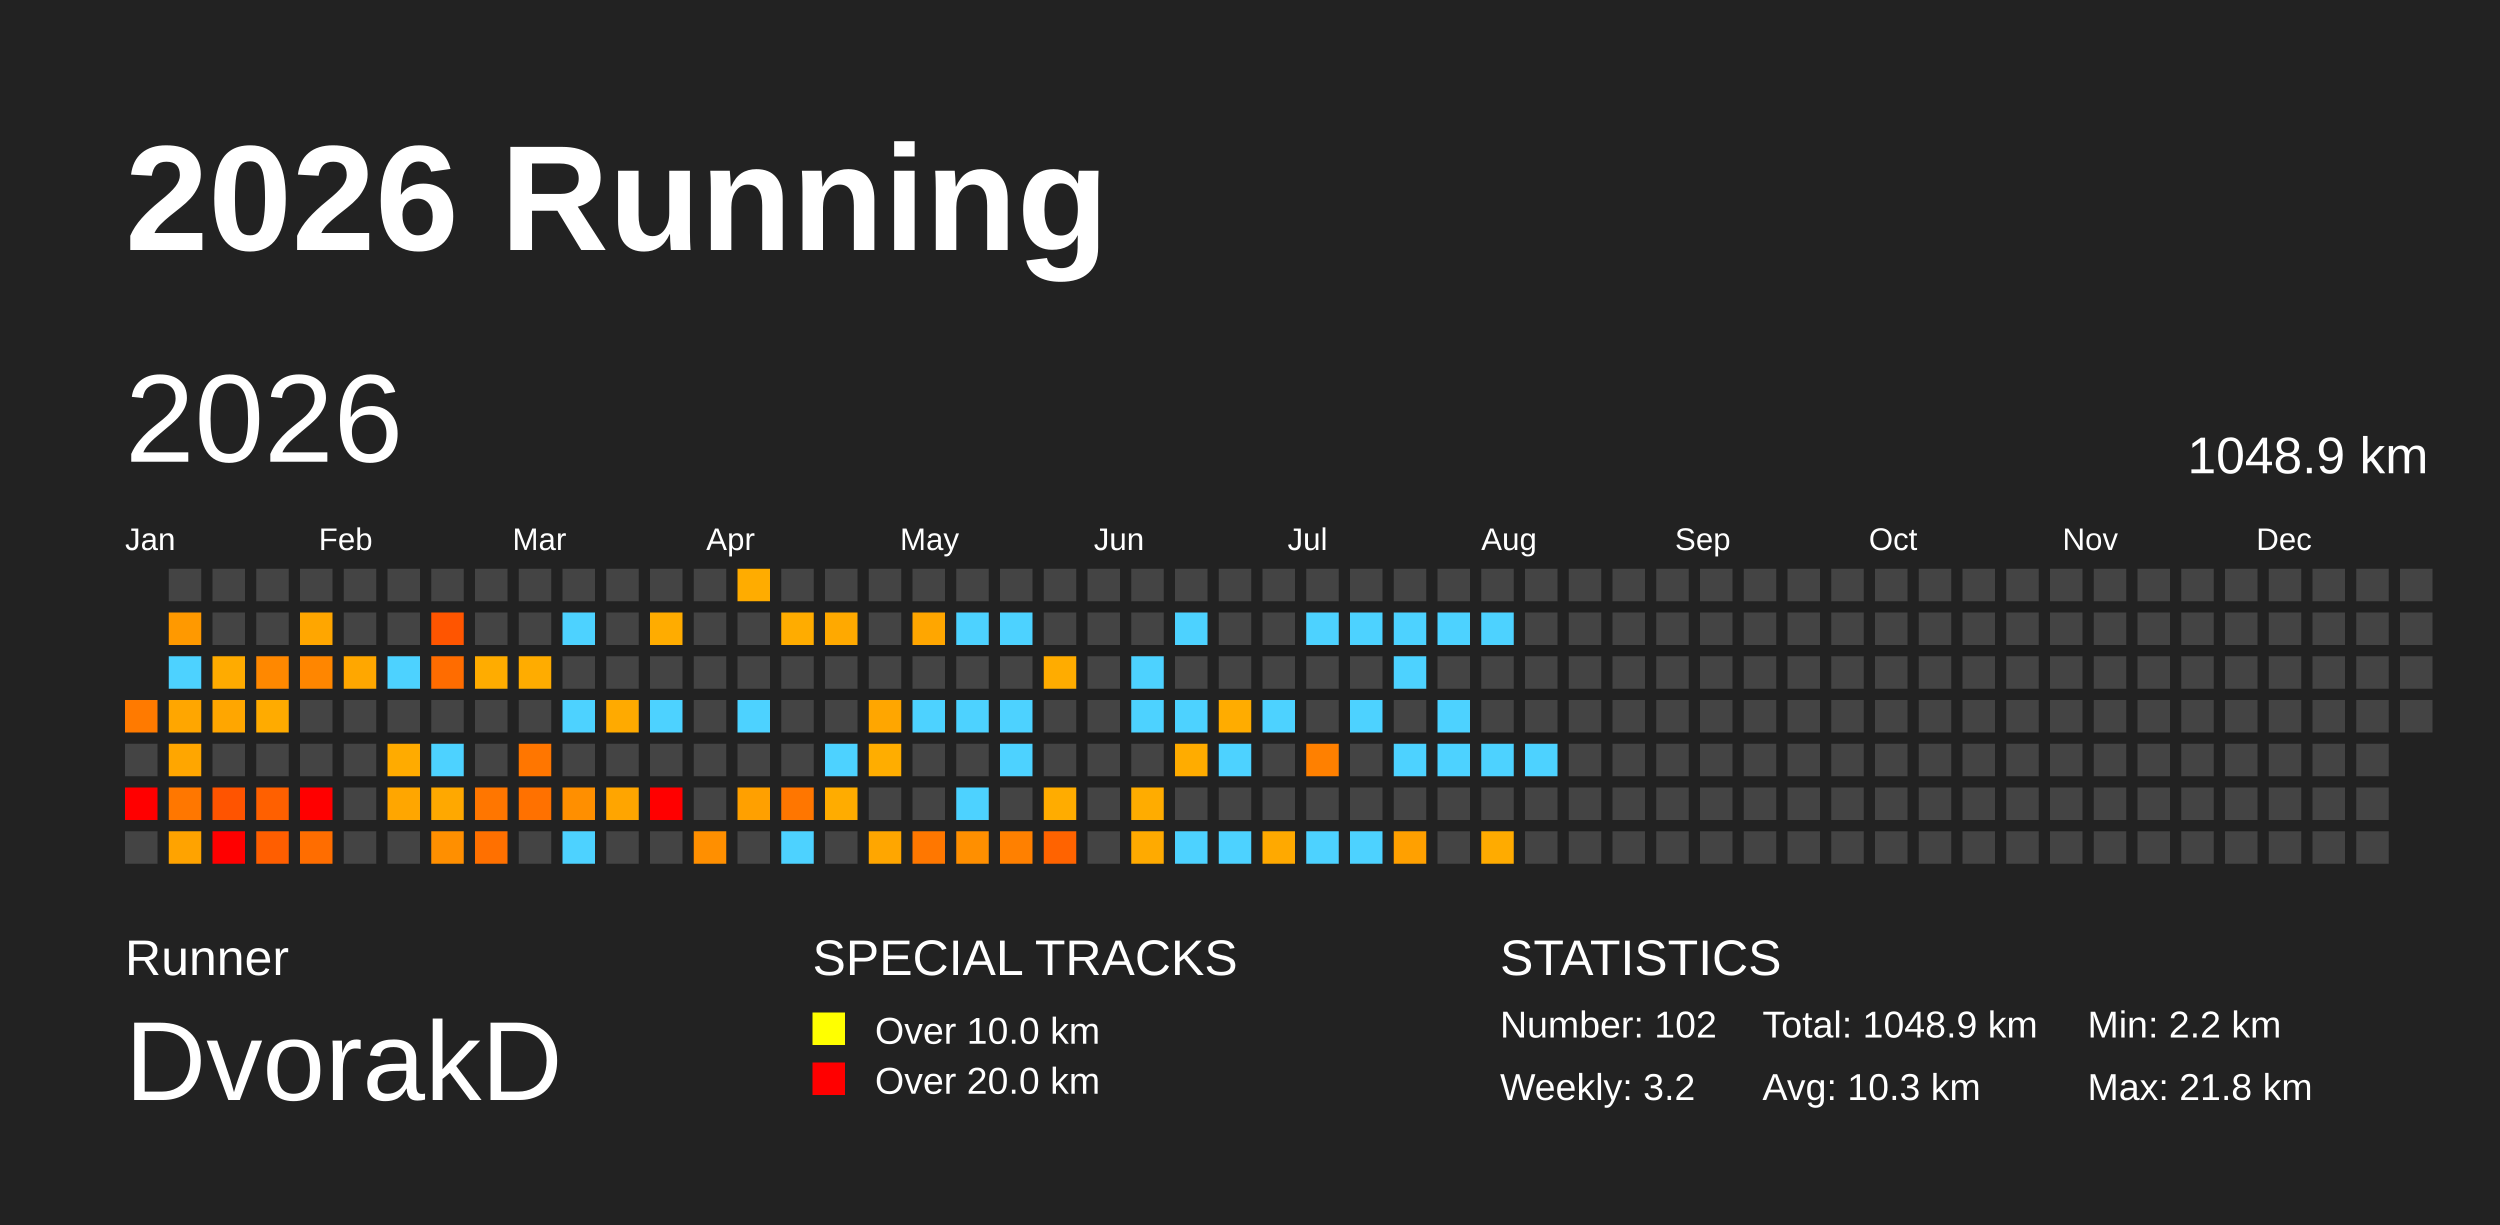
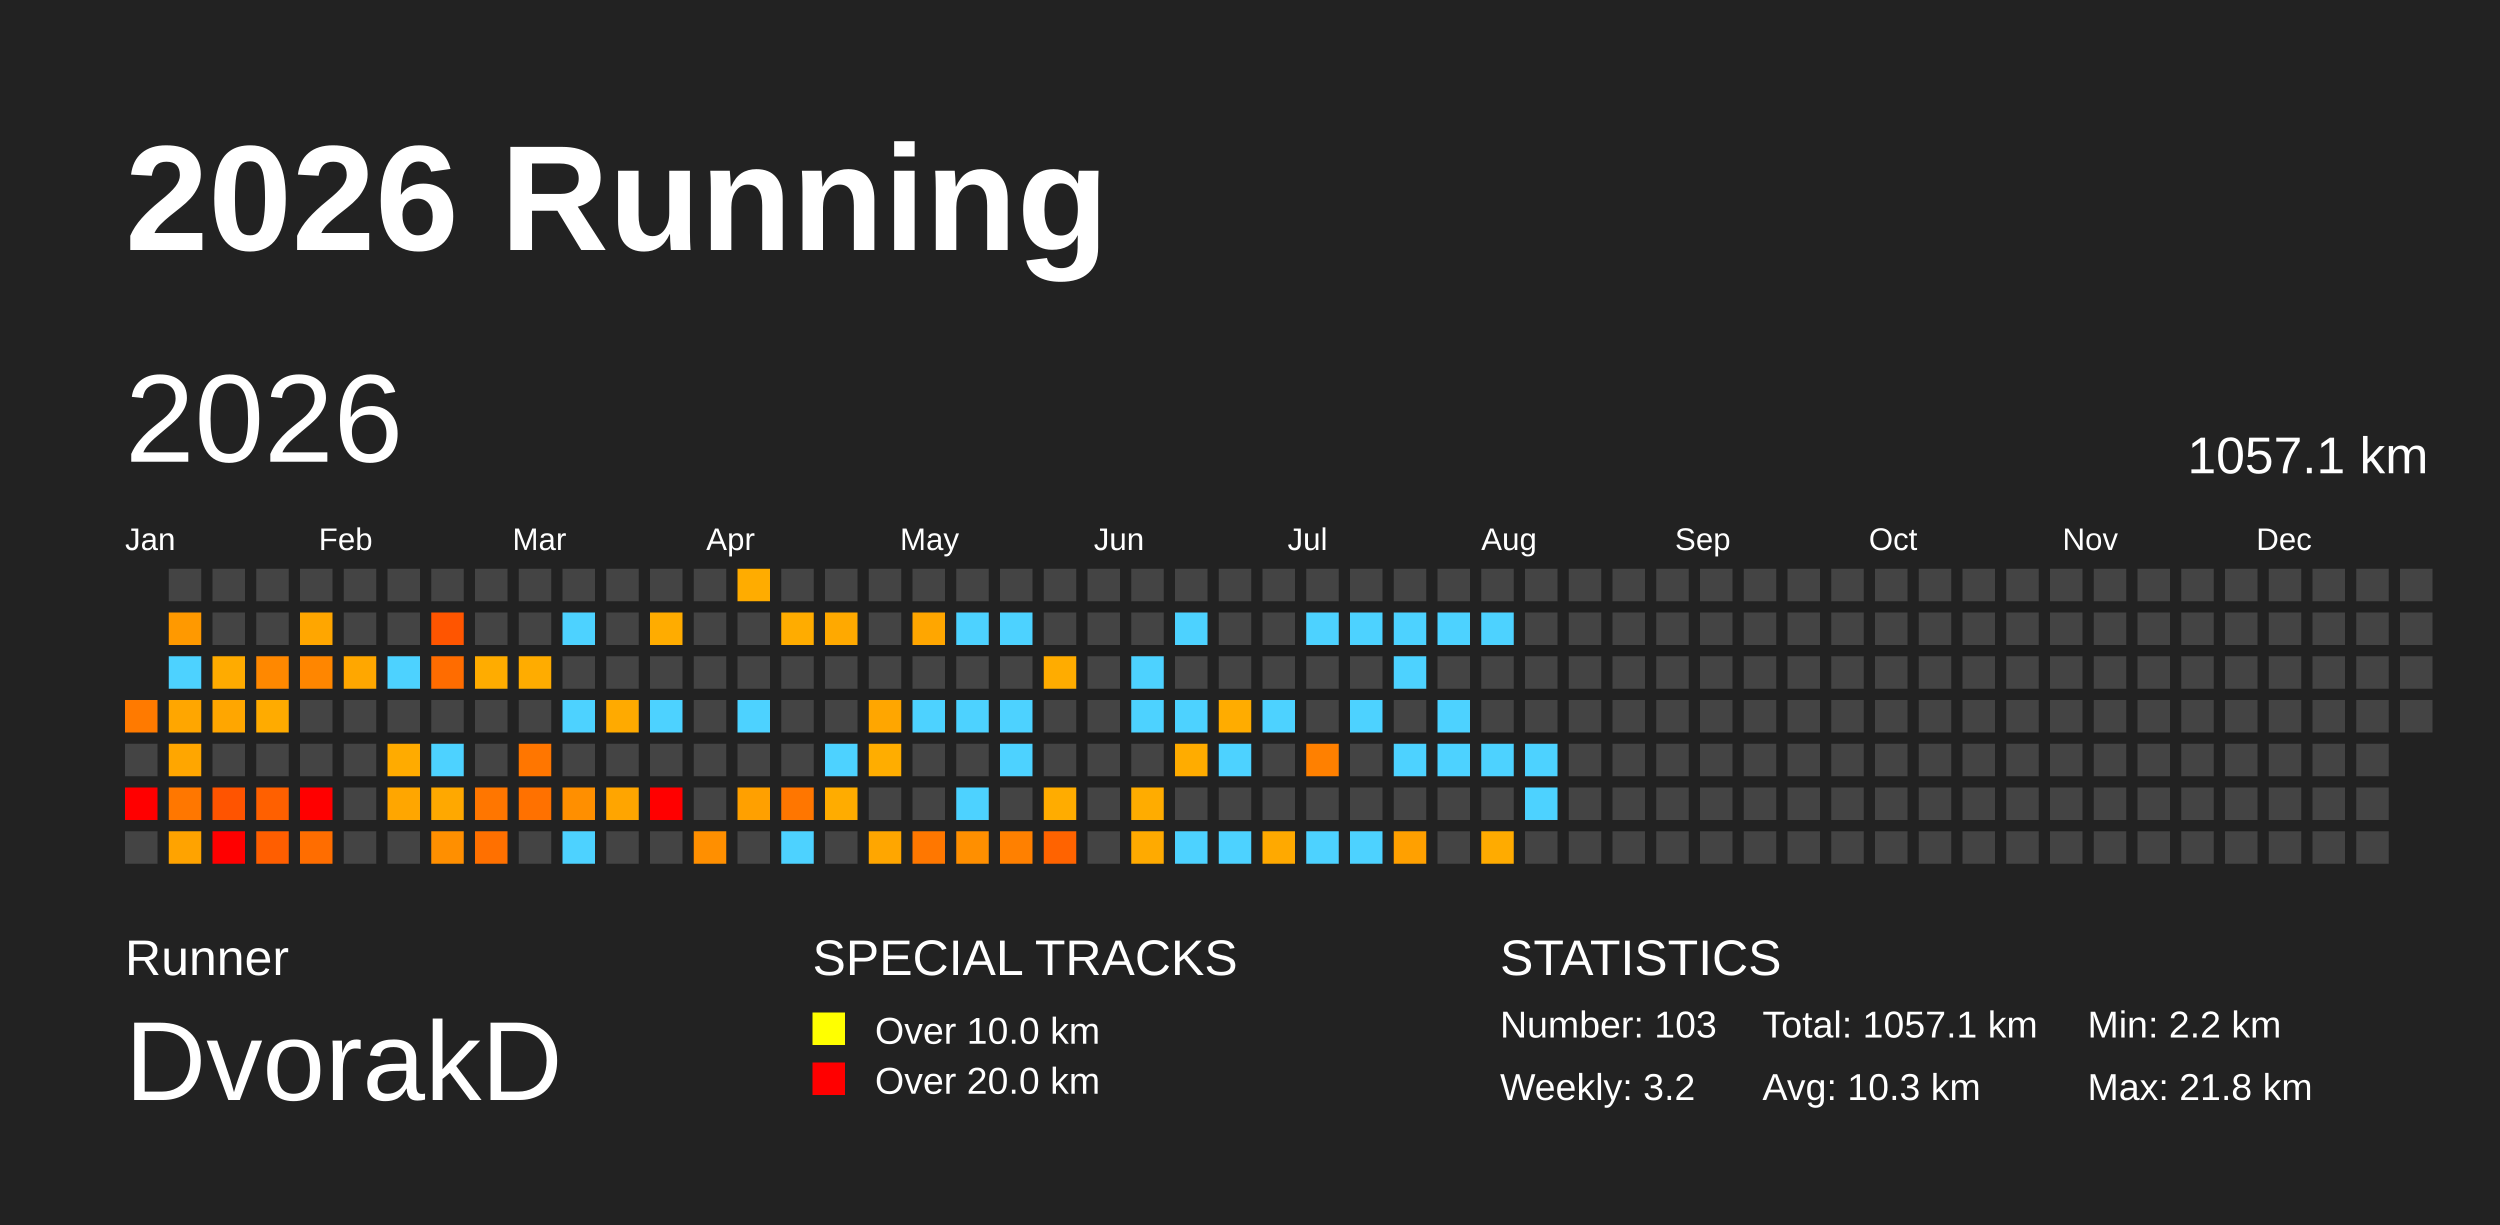
<svg xmlns="http://www.w3.org/2000/svg" baseProfile="full" height="98mm" version="1.1" viewBox="0,0,200,98" width="200mm">
  <defs />
  <rect fill="#222222" height="98" width="200" x="0" y="0" />
  <text fill="#FFFFFF" style="font-size:12px; font-family:Arial; font-weight:bold;" x="10" y="20">2026 Running</text>
  <text fill="#FFFFFF" style="font-size:4px; font-family:Arial" x="10" y="78">Runner</text>
  <text fill="#FFFFFF" style="font-size:9px; font-family:Arial" x="10" y="88">DvorakD</text>
  <text fill="#FFFFFF" style="font-size:4px; font-family:Arial" x="65" y="78">SPECIAL TRACKS</text>
  <rect fill="yellow" height="2.6" width="2.6" x="65" y="81" />
  <text fill="#FFFFFF" style="font-size:3px; font-family:Arial" x="70" y="83.5">Over 10.0 km</text>
  <rect fill="red" height="2.6" width="2.6" x="65" y="85" />
  <text fill="#FFFFFF" style="font-size:3px; font-family:Arial" x="70" y="87.5">Over 20.0 km</text>
  <text fill="#FFFFFF" style="font-size:4px; font-family:Arial" x="120" y="78">STATISTICS</text>
-   <text fill="#FFFFFF" style="font-size:3px; font-family:Arial" x="120" y="83">Number: 102</text>
+   <text fill="#FFFFFF" style="font-size:3px; font-family:Arial" x="120" y="83">Number: 103</text>
  <text fill="#FFFFFF" style="font-size:3px; font-family:Arial" x="120" y="88">Weekly: 3.2</text>
-   <text fill="#FFFFFF" style="font-size:3px; font-family:Arial" x="141" y="83">Total: 1048.9 km</text>
+   <text fill="#FFFFFF" style="font-size:3px; font-family:Arial" x="141" y="83">Total: 1057.1 km</text>
  <text fill="#FFFFFF" style="font-size:3px; font-family:Arial" x="141" y="88">Avg: 10.3 km</text>
  <text fill="#FFFFFF" style="font-size:3px; font-family:Arial" x="167" y="83">Min: 2.2 km</text>
  <text fill="#FFFFFF" style="font-size:3px; font-family:Arial" x="167" y="88">Max: 21.8 km</text>
  <text dominant-baseline="hanging" fill="#FFFFFF" style="font-size:10.0px; font-family:Arial;" x="10" y="30">2026</text>
-   <text dominant-baseline="hanging" fill="#FFFFFF" style="font-size:4.125px; font-family:Arial;" x="175" y="35">1048.9 km</text>
+   <text dominant-baseline="hanging" fill="#FFFFFF" style="font-size:4.125px; font-family:Arial;" x="175" y="35">1057.1 km</text>
  <text fill="#FFFFFF" style="font-size:2.5px; font-family:Arial" x="10.0" y="44">Jan</text>
  <text fill="#FFFFFF" style="font-size:2.5px; font-family:Arial" x="25.5" y="44">Feb</text>
  <text fill="#FFFFFF" style="font-size:2.5px; font-family:Arial" x="41.0" y="44">Mar</text>
  <text fill="#FFFFFF" style="font-size:2.5px; font-family:Arial" x="56.5" y="44">Apr</text>
  <text fill="#FFFFFF" style="font-size:2.5px; font-family:Arial" x="72.0" y="44">May</text>
  <text fill="#FFFFFF" style="font-size:2.5px; font-family:Arial" x="87.5" y="44">Jun</text>
  <text fill="#FFFFFF" style="font-size:2.5px; font-family:Arial" x="103.0" y="44">Jul</text>
  <text fill="#FFFFFF" style="font-size:2.5px; font-family:Arial" x="118.5" y="44">Aug</text>
  <text fill="#FFFFFF" style="font-size:2.5px; font-family:Arial" x="134.0" y="44">Sep</text>
  <text fill="#FFFFFF" style="font-size:2.5px; font-family:Arial" x="149.5" y="44">Oct</text>
  <text fill="#FFFFFF" style="font-size:2.5px; font-family:Arial" x="165.0" y="44">Nov</text>
  <text fill="#FFFFFF" style="font-size:2.5px; font-family:Arial" x="180.5" y="44">Dec</text>
  <rect fill="#ff7a00" height="2.6" width="2.6" x="10.0" y="56.0" />
  <rect fill="#444444" height="2.6" width="2.6" x="10.0" y="59.5" />
  <rect fill="red" height="2.6" width="2.6" x="10.0" y="63.0" />
  <rect fill="#444444" height="2.6" width="2.6" x="10.0" y="66.5" />
  <rect fill="#444444" height="2.6" width="2.6" x="13.5" y="45.5" />
  <rect fill="#ff9900" height="2.6" width="2.6" x="13.5" y="49.0" />
  <rect fill="#4dd2ff" height="2.6" width="2.6" x="13.5" y="52.5" />
  <rect fill="#ffa600" height="2.6" width="2.6" x="13.5" y="56.0" />
  <rect fill="#ffa600" height="2.6" width="2.6" x="13.5" y="59.5" />
  <rect fill="#ff7700" height="2.6" width="2.6" x="13.5" y="63.0" />
  <rect fill="#ffa300" height="2.6" width="2.6" x="13.5" y="66.5" />
  <rect fill="#444444" height="2.6" width="2.6" x="17.0" y="45.5" />
  <rect fill="#444444" height="2.6" width="2.6" x="17.0" y="49.0" />
  <rect fill="#ffab00" height="2.6" width="2.6" x="17.0" y="52.5" />
  <rect fill="#ffa600" height="2.6" width="2.6" x="17.0" y="56.0" />
  <rect fill="#444444" height="2.6" width="2.6" x="17.0" y="59.5" />
  <rect fill="#ff5400" height="2.6" width="2.6" x="17.0" y="63.0" />
  <rect fill="red" height="2.6" width="2.6" x="17.0" y="66.5" />
  <rect fill="#444444" height="2.6" width="2.6" x="20.5" y="45.5" />
  <rect fill="#444444" height="2.6" width="2.6" x="20.5" y="49.0" />
  <rect fill="#ff8800" height="2.6" width="2.6" x="20.5" y="52.5" />
  <rect fill="#ffab00" height="2.6" width="2.6" x="20.5" y="56.0" />
  <rect fill="#444444" height="2.6" width="2.6" x="20.5" y="59.5" />
  <rect fill="#ff6000" height="2.6" width="2.6" x="20.5" y="63.0" />
  <rect fill="#ff5e00" height="2.6" width="2.6" x="20.5" y="66.5" />
  <rect fill="#444444" height="2.6" width="2.6" x="24.0" y="45.5" />
  <rect fill="#ffa600" height="2.6" width="2.6" x="24.0" y="49.0" />
  <rect fill="#ff8600" height="2.6" width="2.6" x="24.0" y="52.5" />
  <rect fill="#444444" height="2.6" width="2.6" x="24.0" y="56.0" />
  <rect fill="#444444" height="2.6" width="2.6" x="24.0" y="59.5" />
  <rect fill="red" height="2.6" width="2.6" x="24.0" y="63.0" />
  <rect fill="#ff6d00" height="2.6" width="2.6" x="24.0" y="66.5" />
  <rect fill="#444444" height="2.6" width="2.6" x="27.5" y="45.5" />
  <rect fill="#444444" height="2.6" width="2.6" x="27.5" y="49.0" />
  <rect fill="#ffa700" height="2.6" width="2.6" x="27.5" y="52.5" />
  <rect fill="#444444" height="2.6" width="2.6" x="27.5" y="56.0" />
  <rect fill="#444444" height="2.6" width="2.6" x="27.5" y="59.5" />
  <rect fill="#444444" height="2.6" width="2.6" x="27.5" y="63.0" />
  <rect fill="#444444" height="2.6" width="2.6" x="27.5" y="66.5" />
  <rect fill="#444444" height="2.6" width="2.6" x="31.0" y="45.5" />
  <rect fill="#444444" height="2.6" width="2.6" x="31.0" y="49.0" />
  <rect fill="#4dd2ff" height="2.6" width="2.6" x="31.0" y="52.5" />
  <rect fill="#444444" height="2.6" width="2.6" x="31.0" y="56.0" />
  <rect fill="#ffab00" height="2.6" width="2.6" x="31.0" y="59.5" />
  <rect fill="#ffa600" height="2.6" width="2.6" x="31.0" y="63.0" />
  <rect fill="#444444" height="2.6" width="2.6" x="31.0" y="66.5" />
  <rect fill="#444444" height="2.6" width="2.6" x="34.5" y="45.5" />
  <rect fill="#ff5500" height="2.6" width="2.6" x="34.5" y="49.0" />
  <rect fill="#ff6c00" height="2.6" width="2.6" x="34.5" y="52.5" />
  <rect fill="#444444" height="2.6" width="2.6" x="34.5" y="56.0" />
  <rect fill="#4dd2ff" height="2.6" width="2.6" x="34.5" y="59.5" />
  <rect fill="#ffa800" height="2.6" width="2.6" x="34.5" y="63.0" />
  <rect fill="#ff8f00" height="2.6" width="2.6" x="34.5" y="66.5" />
  <rect fill="#444444" height="2.6" width="2.6" x="38.0" y="45.5" />
  <rect fill="#444444" height="2.6" width="2.6" x="38.0" y="49.0" />
  <rect fill="#ffac00" height="2.6" width="2.6" x="38.0" y="52.5" />
  <rect fill="#444444" height="2.6" width="2.6" x="38.0" y="56.0" />
  <rect fill="#444444" height="2.6" width="2.6" x="38.0" y="59.5" />
  <rect fill="#ff7600" height="2.6" width="2.6" x="38.0" y="63.0" />
  <rect fill="#ff7000" height="2.6" width="2.6" x="38.0" y="66.5" />
  <rect fill="#444444" height="2.6" width="2.6" x="41.5" y="45.5" />
  <rect fill="#444444" height="2.6" width="2.6" x="41.5" y="49.0" />
  <rect fill="#ffac00" height="2.6" width="2.6" x="41.5" y="52.5" />
  <rect fill="#444444" height="2.6" width="2.6" x="41.5" y="56.0" />
  <rect fill="#ff7600" height="2.6" width="2.6" x="41.5" y="59.5" />
  <rect fill="#ff7100" height="2.6" width="2.6" x="41.5" y="63.0" />
  <rect fill="#444444" height="2.6" width="2.6" x="41.5" y="66.5" />
  <rect fill="#444444" height="2.6" width="2.6" x="45.0" y="45.5" />
  <rect fill="#4dd2ff" height="2.6" width="2.6" x="45.0" y="49.0" />
  <rect fill="#444444" height="2.6" width="2.6" x="45.0" y="52.5" />
  <rect fill="#4dd2ff" height="2.6" width="2.6" x="45.0" y="56.0" />
  <rect fill="#444444" height="2.6" width="2.6" x="45.0" y="59.5" />
  <rect fill="#ff8f00" height="2.6" width="2.6" x="45.0" y="63.0" />
  <rect fill="#4dd2ff" height="2.6" width="2.6" x="45.0" y="66.5" />
  <rect fill="#444444" height="2.6" width="2.6" x="48.5" y="45.5" />
  <rect fill="#444444" height="2.6" width="2.6" x="48.5" y="49.0" />
  <rect fill="#444444" height="2.6" width="2.6" x="48.5" y="52.5" />
  <rect fill="#ffaa00" height="2.6" width="2.6" x="48.5" y="56.0" />
  <rect fill="#444444" height="2.6" width="2.6" x="48.5" y="59.5" />
  <rect fill="#ffa500" height="2.6" width="2.6" x="48.5" y="63.0" />
  <rect fill="#444444" height="2.6" width="2.6" x="48.5" y="66.5" />
  <rect fill="#444444" height="2.6" width="2.6" x="52.0" y="45.5" />
  <rect fill="#ffac00" height="2.6" width="2.6" x="52.0" y="49.0" />
  <rect fill="#444444" height="2.6" width="2.6" x="52.0" y="52.5" />
  <rect fill="#4dd2ff" height="2.6" width="2.6" x="52.0" y="56.0" />
  <rect fill="#444444" height="2.6" width="2.6" x="52.0" y="59.5" />
  <rect fill="red" height="2.6" width="2.6" x="52.0" y="63.0" />
  <rect fill="#444444" height="2.6" width="2.6" x="52.0" y="66.5" />
  <rect fill="#444444" height="2.6" width="2.6" x="55.5" y="45.5" />
  <rect fill="#444444" height="2.6" width="2.6" x="55.5" y="49.0" />
  <rect fill="#444444" height="2.6" width="2.6" x="55.5" y="52.5" />
  <rect fill="#444444" height="2.6" width="2.6" x="55.5" y="56.0" />
  <rect fill="#444444" height="2.6" width="2.6" x="55.5" y="59.5" />
  <rect fill="#444444" height="2.6" width="2.6" x="55.5" y="63.0" />
  <rect fill="#ff8f00" height="2.6" width="2.6" x="55.5" y="66.5" />
  <rect fill="#ffac00" height="2.6" width="2.6" x="59.0" y="45.5" />
  <rect fill="#444444" height="2.6" width="2.6" x="59.0" y="49.0" />
  <rect fill="#444444" height="2.6" width="2.6" x="59.0" y="52.5" />
  <rect fill="#4dd2ff" height="2.6" width="2.6" x="59.0" y="56.0" />
  <rect fill="#444444" height="2.6" width="2.6" x="59.0" y="59.5" />
  <rect fill="#ffa000" height="2.6" width="2.6" x="59.0" y="63.0" />
  <rect fill="#444444" height="2.6" width="2.6" x="59.0" y="66.5" />
  <rect fill="#444444" height="2.6" width="2.6" x="62.5" y="45.5" />
  <rect fill="#ffac00" height="2.6" width="2.6" x="62.5" y="49.0" />
  <rect fill="#444444" height="2.6" width="2.6" x="62.5" y="52.5" />
  <rect fill="#444444" height="2.6" width="2.6" x="62.5" y="56.0" />
  <rect fill="#444444" height="2.6" width="2.6" x="62.5" y="59.5" />
  <rect fill="#ff7600" height="2.6" width="2.6" x="62.5" y="63.0" />
  <rect fill="#4dd2ff" height="2.6" width="2.6" x="62.5" y="66.5" />
  <rect fill="#444444" height="2.6" width="2.6" x="66.0" y="45.5" />
  <rect fill="#ffa900" height="2.6" width="2.6" x="66.0" y="49.0" />
  <rect fill="#444444" height="2.6" width="2.6" x="66.0" y="52.5" />
  <rect fill="#444444" height="2.6" width="2.6" x="66.0" y="56.0" />
  <rect fill="#4dd2ff" height="2.6" width="2.6" x="66.0" y="59.5" />
  <rect fill="#ffac00" height="2.6" width="2.6" x="66.0" y="63.0" />
  <rect fill="#444444" height="2.6" width="2.6" x="66.0" y="66.5" />
  <rect fill="#444444" height="2.6" width="2.6" x="69.5" y="45.5" />
  <rect fill="#444444" height="2.6" width="2.6" x="69.5" y="49.0" />
  <rect fill="#444444" height="2.6" width="2.6" x="69.5" y="52.5" />
  <rect fill="#ffa600" height="2.6" width="2.6" x="69.5" y="56.0" />
  <rect fill="#ffad00" height="2.6" width="2.6" x="69.5" y="59.5" />
  <rect fill="#444444" height="2.6" width="2.6" x="69.5" y="63.0" />
  <rect fill="#ffa600" height="2.6" width="2.6" x="69.5" y="66.5" />
  <rect fill="#444444" height="2.6" width="2.6" x="73.0" y="45.5" />
  <rect fill="#ffa600" height="2.6" width="2.6" x="73.0" y="49.0" />
  <rect fill="#444444" height="2.6" width="2.6" x="73.0" y="52.5" />
  <rect fill="#4dd2ff" height="2.6" width="2.6" x="73.0" y="56.0" />
  <rect fill="#444444" height="2.6" width="2.6" x="73.0" y="59.5" />
  <rect fill="#444444" height="2.6" width="2.6" x="73.0" y="63.0" />
  <rect fill="#ff7700" height="2.6" width="2.6" x="73.0" y="66.5" />
  <rect fill="#444444" height="2.6" width="2.6" x="76.5" y="45.5" />
  <rect fill="#4dd2ff" height="2.6" width="2.6" x="76.5" y="49.0" />
  <rect fill="#444444" height="2.6" width="2.6" x="76.5" y="52.5" />
  <rect fill="#4dd2ff" height="2.6" width="2.6" x="76.5" y="56.0" />
  <rect fill="#444444" height="2.6" width="2.6" x="76.5" y="59.5" />
  <rect fill="#4dd2ff" height="2.6" width="2.6" x="76.5" y="63.0" />
  <rect fill="#ff8f00" height="2.6" width="2.6" x="76.5" y="66.5" />
  <rect fill="#444444" height="2.6" width="2.6" x="80.0" y="45.5" />
  <rect fill="#4dd2ff" height="2.6" width="2.6" x="80.0" y="49.0" />
  <rect fill="#444444" height="2.6" width="2.6" x="80.0" y="52.5" />
  <rect fill="#4dd2ff" height="2.6" width="2.6" x="80.0" y="56.0" />
  <rect fill="#4dd2ff" height="2.6" width="2.6" x="80.0" y="59.5" />
  <rect fill="#444444" height="2.6" width="2.6" x="80.0" y="63.0" />
  <rect fill="#ff8000" height="2.6" width="2.6" x="80.0" y="66.5" />
  <rect fill="#444444" height="2.6" width="2.6" x="83.5" y="45.5" />
  <rect fill="#444444" height="2.6" width="2.6" x="83.5" y="49.0" />
  <rect fill="#ffac00" height="2.6" width="2.6" x="83.5" y="52.5" />
  <rect fill="#444444" height="2.6" width="2.6" x="83.5" y="56.0" />
  <rect fill="#444444" height="2.6" width="2.6" x="83.5" y="59.5" />
  <rect fill="#ffac00" height="2.6" width="2.6" x="83.5" y="63.0" />
  <rect fill="#ff6300" height="2.6" width="2.6" x="83.5" y="66.5" />
  <rect fill="#444444" height="2.6" width="2.6" x="87.0" y="45.5" />
  <rect fill="#444444" height="2.6" width="2.6" x="87.0" y="49.0" />
  <rect fill="#444444" height="2.6" width="2.6" x="87.0" y="52.5" />
  <rect fill="#444444" height="2.6" width="2.6" x="87.0" y="56.0" />
  <rect fill="#444444" height="2.6" width="2.6" x="87.0" y="59.5" />
  <rect fill="#444444" height="2.6" width="2.6" x="87.0" y="63.0" />
  <rect fill="#444444" height="2.6" width="2.6" x="87.0" y="66.5" />
  <rect fill="#444444" height="2.6" width="2.6" x="90.5" y="45.5" />
  <rect fill="#444444" height="2.6" width="2.6" x="90.5" y="49.0" />
  <rect fill="#4dd2ff" height="2.6" width="2.6" x="90.5" y="52.5" />
  <rect fill="#4dd2ff" height="2.6" width="2.6" x="90.5" y="56.0" />
  <rect fill="#444444" height="2.6" width="2.6" x="90.5" y="59.5" />
  <rect fill="#ffac00" height="2.6" width="2.6" x="90.5" y="63.0" />
  <rect fill="#ffaa00" height="2.6" width="2.6" x="90.5" y="66.5" />
  <rect fill="#444444" height="2.6" width="2.6" x="94.0" y="45.5" />
  <rect fill="#4dd2ff" height="2.6" width="2.6" x="94.0" y="49.0" />
  <rect fill="#444444" height="2.6" width="2.6" x="94.0" y="52.5" />
  <rect fill="#4dd2ff" height="2.6" width="2.6" x="94.0" y="56.0" />
  <rect fill="#ffac00" height="2.6" width="2.6" x="94.0" y="59.5" />
  <rect fill="#444444" height="2.6" width="2.6" x="94.0" y="63.0" />
  <rect fill="#4dd2ff" height="2.6" width="2.6" x="94.0" y="66.5" />
  <rect fill="#444444" height="2.6" width="2.6" x="97.5" y="45.5" />
  <rect fill="#444444" height="2.6" width="2.6" x="97.5" y="49.0" />
  <rect fill="#444444" height="2.6" width="2.6" x="97.5" y="52.5" />
  <rect fill="#ffac00" height="2.6" width="2.6" x="97.5" y="56.0" />
  <rect fill="#4dd2ff" height="2.6" width="2.6" x="97.5" y="59.5" />
  <rect fill="#444444" height="2.6" width="2.6" x="97.5" y="63.0" />
  <rect fill="#4dd2ff" height="2.6" width="2.6" x="97.5" y="66.5" />
  <rect fill="#444444" height="2.6" width="2.6" x="101.0" y="45.5" />
  <rect fill="#444444" height="2.6" width="2.6" x="101.0" y="49.0" />
  <rect fill="#444444" height="2.6" width="2.6" x="101.0" y="52.5" />
  <rect fill="#4dd2ff" height="2.6" width="2.6" x="101.0" y="56.0" />
  <rect fill="#444444" height="2.6" width="2.6" x="101.0" y="59.5" />
  <rect fill="#444444" height="2.6" width="2.6" x="101.0" y="63.0" />
  <rect fill="#ffa900" height="2.6" width="2.6" x="101.0" y="66.5" />
  <rect fill="#444444" height="2.6" width="2.6" x="104.5" y="45.5" />
  <rect fill="#4dd2ff" height="2.6" width="2.6" x="104.5" y="49.0" />
  <rect fill="#444444" height="2.6" width="2.6" x="104.5" y="52.5" />
  <rect fill="#444444" height="2.6" width="2.6" x="104.5" y="56.0" />
  <rect fill="#ff8000" height="2.6" width="2.6" x="104.5" y="59.5" />
  <rect fill="#444444" height="2.6" width="2.6" x="104.5" y="63.0" />
  <rect fill="#4dd2ff" height="2.6" width="2.6" x="104.5" y="66.5" />
  <rect fill="#444444" height="2.6" width="2.6" x="108.0" y="45.5" />
  <rect fill="#4dd2ff" height="2.6" width="2.6" x="108.0" y="49.0" />
  <rect fill="#444444" height="2.6" width="2.6" x="108.0" y="52.5" />
  <rect fill="#4dd2ff" height="2.6" width="2.6" x="108.0" y="56.0" />
  <rect fill="#444444" height="2.6" width="2.6" x="108.0" y="59.5" />
  <rect fill="#444444" height="2.6" width="2.6" x="108.0" y="63.0" />
  <rect fill="#4dd2ff" height="2.6" width="2.6" x="108.0" y="66.5" />
  <rect fill="#444444" height="2.6" width="2.6" x="111.5" y="45.5" />
  <rect fill="#4dd2ff" height="2.6" width="2.6" x="111.5" y="49.0" />
  <rect fill="#4dd2ff" height="2.6" width="2.6" x="111.5" y="52.5" />
  <rect fill="#444444" height="2.6" width="2.6" x="111.5" y="56.0" />
  <rect fill="#4dd2ff" height="2.6" width="2.6" x="111.5" y="59.5" />
  <rect fill="#444444" height="2.6" width="2.6" x="111.5" y="63.0" />
  <rect fill="#ffa000" height="2.6" width="2.6" x="111.5" y="66.5" />
  <rect fill="#444444" height="2.6" width="2.6" x="115.0" y="45.5" />
  <rect fill="#4dd2ff" height="2.6" width="2.6" x="115.0" y="49.0" />
  <rect fill="#444444" height="2.6" width="2.6" x="115.0" y="52.5" />
  <rect fill="#4dd2ff" height="2.6" width="2.6" x="115.0" y="56.0" />
  <rect fill="#4dd2ff" height="2.6" width="2.6" x="115.0" y="59.5" />
  <rect fill="#444444" height="2.6" width="2.6" x="115.0" y="63.0" />
  <rect fill="#444444" height="2.6" width="2.6" x="115.0" y="66.5" />
  <rect fill="#444444" height="2.6" width="2.6" x="118.5" y="45.5" />
  <rect fill="#4dd2ff" height="2.6" width="2.6" x="118.5" y="49.0" />
  <rect fill="#444444" height="2.6" width="2.6" x="118.5" y="52.5" />
  <rect fill="#444444" height="2.6" width="2.6" x="118.5" y="56.0" />
  <rect fill="#4dd2ff" height="2.6" width="2.6" x="118.5" y="59.5" />
  <rect fill="#444444" height="2.6" width="2.6" x="118.5" y="63.0" />
  <rect fill="#ffab00" height="2.6" width="2.6" x="118.5" y="66.5" />
  <rect fill="#444444" height="2.6" width="2.6" x="122.0" y="45.5" />
  <rect fill="#444444" height="2.6" width="2.6" x="122.0" y="49.0" />
  <rect fill="#444444" height="2.6" width="2.6" x="122.0" y="52.5" />
  <rect fill="#444444" height="2.6" width="2.6" x="122.0" y="56.0" />
  <rect fill="#4dd2ff" height="2.6" width="2.6" x="122.0" y="59.5" />
-   <rect fill="#444444" height="2.6" width="2.6" x="122.0" y="63.0" />
+   <rect fill="#4dd2ff" height="2.6" width="2.6" x="122.0" y="63.0" />
  <rect fill="#444444" height="2.6" width="2.6" x="122.0" y="66.5" />
  <rect fill="#444444" height="2.6" width="2.6" x="125.5" y="45.5" />
  <rect fill="#444444" height="2.6" width="2.6" x="125.5" y="49.0" />
  <rect fill="#444444" height="2.6" width="2.6" x="125.5" y="52.5" />
  <rect fill="#444444" height="2.6" width="2.6" x="125.5" y="56.0" />
  <rect fill="#444444" height="2.6" width="2.6" x="125.5" y="59.5" />
  <rect fill="#444444" height="2.6" width="2.6" x="125.5" y="63.0" />
  <rect fill="#444444" height="2.6" width="2.6" x="125.5" y="66.5" />
  <rect fill="#444444" height="2.6" width="2.6" x="129.0" y="45.5" />
  <rect fill="#444444" height="2.6" width="2.6" x="129.0" y="49.0" />
  <rect fill="#444444" height="2.6" width="2.6" x="129.0" y="52.5" />
  <rect fill="#444444" height="2.6" width="2.6" x="129.0" y="56.0" />
  <rect fill="#444444" height="2.6" width="2.6" x="129.0" y="59.5" />
  <rect fill="#444444" height="2.6" width="2.6" x="129.0" y="63.0" />
  <rect fill="#444444" height="2.6" width="2.6" x="129.0" y="66.5" />
  <rect fill="#444444" height="2.6" width="2.6" x="132.5" y="45.5" />
  <rect fill="#444444" height="2.6" width="2.6" x="132.5" y="49.0" />
  <rect fill="#444444" height="2.6" width="2.6" x="132.5" y="52.5" />
  <rect fill="#444444" height="2.6" width="2.6" x="132.5" y="56.0" />
  <rect fill="#444444" height="2.6" width="2.6" x="132.5" y="59.5" />
  <rect fill="#444444" height="2.6" width="2.6" x="132.5" y="63.0" />
  <rect fill="#444444" height="2.6" width="2.6" x="132.5" y="66.5" />
  <rect fill="#444444" height="2.6" width="2.6" x="136.0" y="45.5" />
  <rect fill="#444444" height="2.6" width="2.6" x="136.0" y="49.0" />
  <rect fill="#444444" height="2.6" width="2.6" x="136.0" y="52.5" />
  <rect fill="#444444" height="2.6" width="2.6" x="136.0" y="56.0" />
  <rect fill="#444444" height="2.6" width="2.6" x="136.0" y="59.5" />
  <rect fill="#444444" height="2.6" width="2.6" x="136.0" y="63.0" />
  <rect fill="#444444" height="2.6" width="2.6" x="136.0" y="66.5" />
  <rect fill="#444444" height="2.6" width="2.6" x="139.5" y="45.5" />
  <rect fill="#444444" height="2.6" width="2.6" x="139.5" y="49.0" />
  <rect fill="#444444" height="2.6" width="2.6" x="139.5" y="52.5" />
  <rect fill="#444444" height="2.6" width="2.6" x="139.5" y="56.0" />
  <rect fill="#444444" height="2.6" width="2.6" x="139.5" y="59.5" />
  <rect fill="#444444" height="2.6" width="2.6" x="139.5" y="63.0" />
  <rect fill="#444444" height="2.6" width="2.6" x="139.5" y="66.5" />
  <rect fill="#444444" height="2.6" width="2.6" x="143.0" y="45.5" />
  <rect fill="#444444" height="2.6" width="2.6" x="143.0" y="49.0" />
  <rect fill="#444444" height="2.6" width="2.6" x="143.0" y="52.5" />
  <rect fill="#444444" height="2.6" width="2.6" x="143.0" y="56.0" />
  <rect fill="#444444" height="2.6" width="2.6" x="143.0" y="59.5" />
  <rect fill="#444444" height="2.6" width="2.6" x="143.0" y="63.0" />
  <rect fill="#444444" height="2.6" width="2.6" x="143.0" y="66.5" />
  <rect fill="#444444" height="2.6" width="2.6" x="146.5" y="45.5" />
  <rect fill="#444444" height="2.6" width="2.6" x="146.5" y="49.0" />
  <rect fill="#444444" height="2.6" width="2.6" x="146.5" y="52.5" />
  <rect fill="#444444" height="2.6" width="2.6" x="146.5" y="56.0" />
  <rect fill="#444444" height="2.6" width="2.6" x="146.5" y="59.5" />
  <rect fill="#444444" height="2.6" width="2.6" x="146.5" y="63.0" />
  <rect fill="#444444" height="2.6" width="2.6" x="146.5" y="66.5" />
  <rect fill="#444444" height="2.6" width="2.6" x="150.0" y="45.5" />
  <rect fill="#444444" height="2.6" width="2.6" x="150.0" y="49.0" />
  <rect fill="#444444" height="2.6" width="2.6" x="150.0" y="52.5" />
  <rect fill="#444444" height="2.6" width="2.6" x="150.0" y="56.0" />
  <rect fill="#444444" height="2.6" width="2.6" x="150.0" y="59.5" />
  <rect fill="#444444" height="2.6" width="2.6" x="150.0" y="63.0" />
  <rect fill="#444444" height="2.6" width="2.6" x="150.0" y="66.5" />
  <rect fill="#444444" height="2.6" width="2.6" x="153.5" y="45.5" />
  <rect fill="#444444" height="2.6" width="2.6" x="153.5" y="49.0" />
  <rect fill="#444444" height="2.6" width="2.6" x="153.5" y="52.5" />
  <rect fill="#444444" height="2.6" width="2.6" x="153.5" y="56.0" />
  <rect fill="#444444" height="2.6" width="2.6" x="153.5" y="59.5" />
  <rect fill="#444444" height="2.6" width="2.6" x="153.5" y="63.0" />
  <rect fill="#444444" height="2.6" width="2.6" x="153.5" y="66.5" />
  <rect fill="#444444" height="2.6" width="2.6" x="157.0" y="45.5" />
  <rect fill="#444444" height="2.6" width="2.6" x="157.0" y="49.0" />
  <rect fill="#444444" height="2.6" width="2.6" x="157.0" y="52.5" />
  <rect fill="#444444" height="2.6" width="2.6" x="157.0" y="56.0" />
  <rect fill="#444444" height="2.6" width="2.6" x="157.0" y="59.5" />
  <rect fill="#444444" height="2.6" width="2.6" x="157.0" y="63.0" />
  <rect fill="#444444" height="2.6" width="2.6" x="157.0" y="66.5" />
  <rect fill="#444444" height="2.6" width="2.6" x="160.5" y="45.5" />
  <rect fill="#444444" height="2.6" width="2.6" x="160.5" y="49.0" />
  <rect fill="#444444" height="2.6" width="2.6" x="160.5" y="52.5" />
  <rect fill="#444444" height="2.6" width="2.6" x="160.5" y="56.0" />
  <rect fill="#444444" height="2.6" width="2.6" x="160.5" y="59.5" />
  <rect fill="#444444" height="2.6" width="2.6" x="160.5" y="63.0" />
  <rect fill="#444444" height="2.6" width="2.6" x="160.5" y="66.5" />
  <rect fill="#444444" height="2.6" width="2.6" x="164.0" y="45.5" />
  <rect fill="#444444" height="2.6" width="2.6" x="164.0" y="49.0" />
  <rect fill="#444444" height="2.6" width="2.6" x="164.0" y="52.5" />
  <rect fill="#444444" height="2.6" width="2.6" x="164.0" y="56.0" />
  <rect fill="#444444" height="2.6" width="2.6" x="164.0" y="59.5" />
  <rect fill="#444444" height="2.6" width="2.6" x="164.0" y="63.0" />
  <rect fill="#444444" height="2.6" width="2.6" x="164.0" y="66.5" />
  <rect fill="#444444" height="2.6" width="2.6" x="167.5" y="45.5" />
  <rect fill="#444444" height="2.6" width="2.6" x="167.5" y="49.0" />
  <rect fill="#444444" height="2.6" width="2.6" x="167.5" y="52.5" />
  <rect fill="#444444" height="2.6" width="2.6" x="167.5" y="56.0" />
  <rect fill="#444444" height="2.6" width="2.6" x="167.5" y="59.5" />
  <rect fill="#444444" height="2.6" width="2.6" x="167.5" y="63.0" />
  <rect fill="#444444" height="2.6" width="2.6" x="167.5" y="66.5" />
  <rect fill="#444444" height="2.6" width="2.6" x="171.0" y="45.5" />
  <rect fill="#444444" height="2.6" width="2.6" x="171.0" y="49.0" />
  <rect fill="#444444" height="2.6" width="2.6" x="171.0" y="52.5" />
  <rect fill="#444444" height="2.6" width="2.6" x="171.0" y="56.0" />
  <rect fill="#444444" height="2.6" width="2.6" x="171.0" y="59.5" />
  <rect fill="#444444" height="2.6" width="2.6" x="171.0" y="63.0" />
  <rect fill="#444444" height="2.6" width="2.6" x="171.0" y="66.5" />
  <rect fill="#444444" height="2.6" width="2.6" x="174.5" y="45.5" />
  <rect fill="#444444" height="2.6" width="2.6" x="174.5" y="49.0" />
  <rect fill="#444444" height="2.6" width="2.6" x="174.5" y="52.5" />
  <rect fill="#444444" height="2.6" width="2.6" x="174.5" y="56.0" />
  <rect fill="#444444" height="2.6" width="2.6" x="174.5" y="59.5" />
  <rect fill="#444444" height="2.6" width="2.6" x="174.5" y="63.0" />
  <rect fill="#444444" height="2.6" width="2.6" x="174.5" y="66.5" />
  <rect fill="#444444" height="2.6" width="2.6" x="178.0" y="45.5" />
  <rect fill="#444444" height="2.6" width="2.6" x="178.0" y="49.0" />
  <rect fill="#444444" height="2.6" width="2.6" x="178.0" y="52.5" />
  <rect fill="#444444" height="2.6" width="2.6" x="178.0" y="56.0" />
  <rect fill="#444444" height="2.6" width="2.6" x="178.0" y="59.5" />
  <rect fill="#444444" height="2.6" width="2.6" x="178.0" y="63.0" />
  <rect fill="#444444" height="2.6" width="2.6" x="178.0" y="66.5" />
  <rect fill="#444444" height="2.6" width="2.6" x="181.5" y="45.5" />
  <rect fill="#444444" height="2.6" width="2.6" x="181.5" y="49.0" />
  <rect fill="#444444" height="2.6" width="2.6" x="181.5" y="52.5" />
  <rect fill="#444444" height="2.6" width="2.6" x="181.5" y="56.0" />
  <rect fill="#444444" height="2.6" width="2.6" x="181.5" y="59.5" />
  <rect fill="#444444" height="2.6" width="2.6" x="181.5" y="63.0" />
  <rect fill="#444444" height="2.6" width="2.6" x="181.5" y="66.5" />
  <rect fill="#444444" height="2.6" width="2.6" x="185.0" y="45.5" />
  <rect fill="#444444" height="2.6" width="2.6" x="185.0" y="49.0" />
  <rect fill="#444444" height="2.6" width="2.6" x="185.0" y="52.5" />
  <rect fill="#444444" height="2.6" width="2.6" x="185.0" y="56.0" />
  <rect fill="#444444" height="2.6" width="2.6" x="185.0" y="59.5" />
  <rect fill="#444444" height="2.6" width="2.6" x="185.0" y="63.0" />
  <rect fill="#444444" height="2.6" width="2.6" x="185.0" y="66.5" />
  <rect fill="#444444" height="2.6" width="2.6" x="188.5" y="45.5" />
  <rect fill="#444444" height="2.6" width="2.6" x="188.5" y="49.0" />
  <rect fill="#444444" height="2.6" width="2.6" x="188.5" y="52.5" />
  <rect fill="#444444" height="2.6" width="2.6" x="188.5" y="56.0" />
  <rect fill="#444444" height="2.6" width="2.6" x="188.5" y="59.5" />
  <rect fill="#444444" height="2.6" width="2.6" x="188.5" y="63.0" />
  <rect fill="#444444" height="2.6" width="2.6" x="188.5" y="66.5" />
  <rect fill="#444444" height="2.6" width="2.6" x="192.0" y="45.5" />
  <rect fill="#444444" height="2.6" width="2.6" x="192.0" y="49.0" />
  <rect fill="#444444" height="2.6" width="2.6" x="192.0" y="52.5" />
  <rect fill="#444444" height="2.6" width="2.6" x="192.0" y="56.0" />
</svg>
